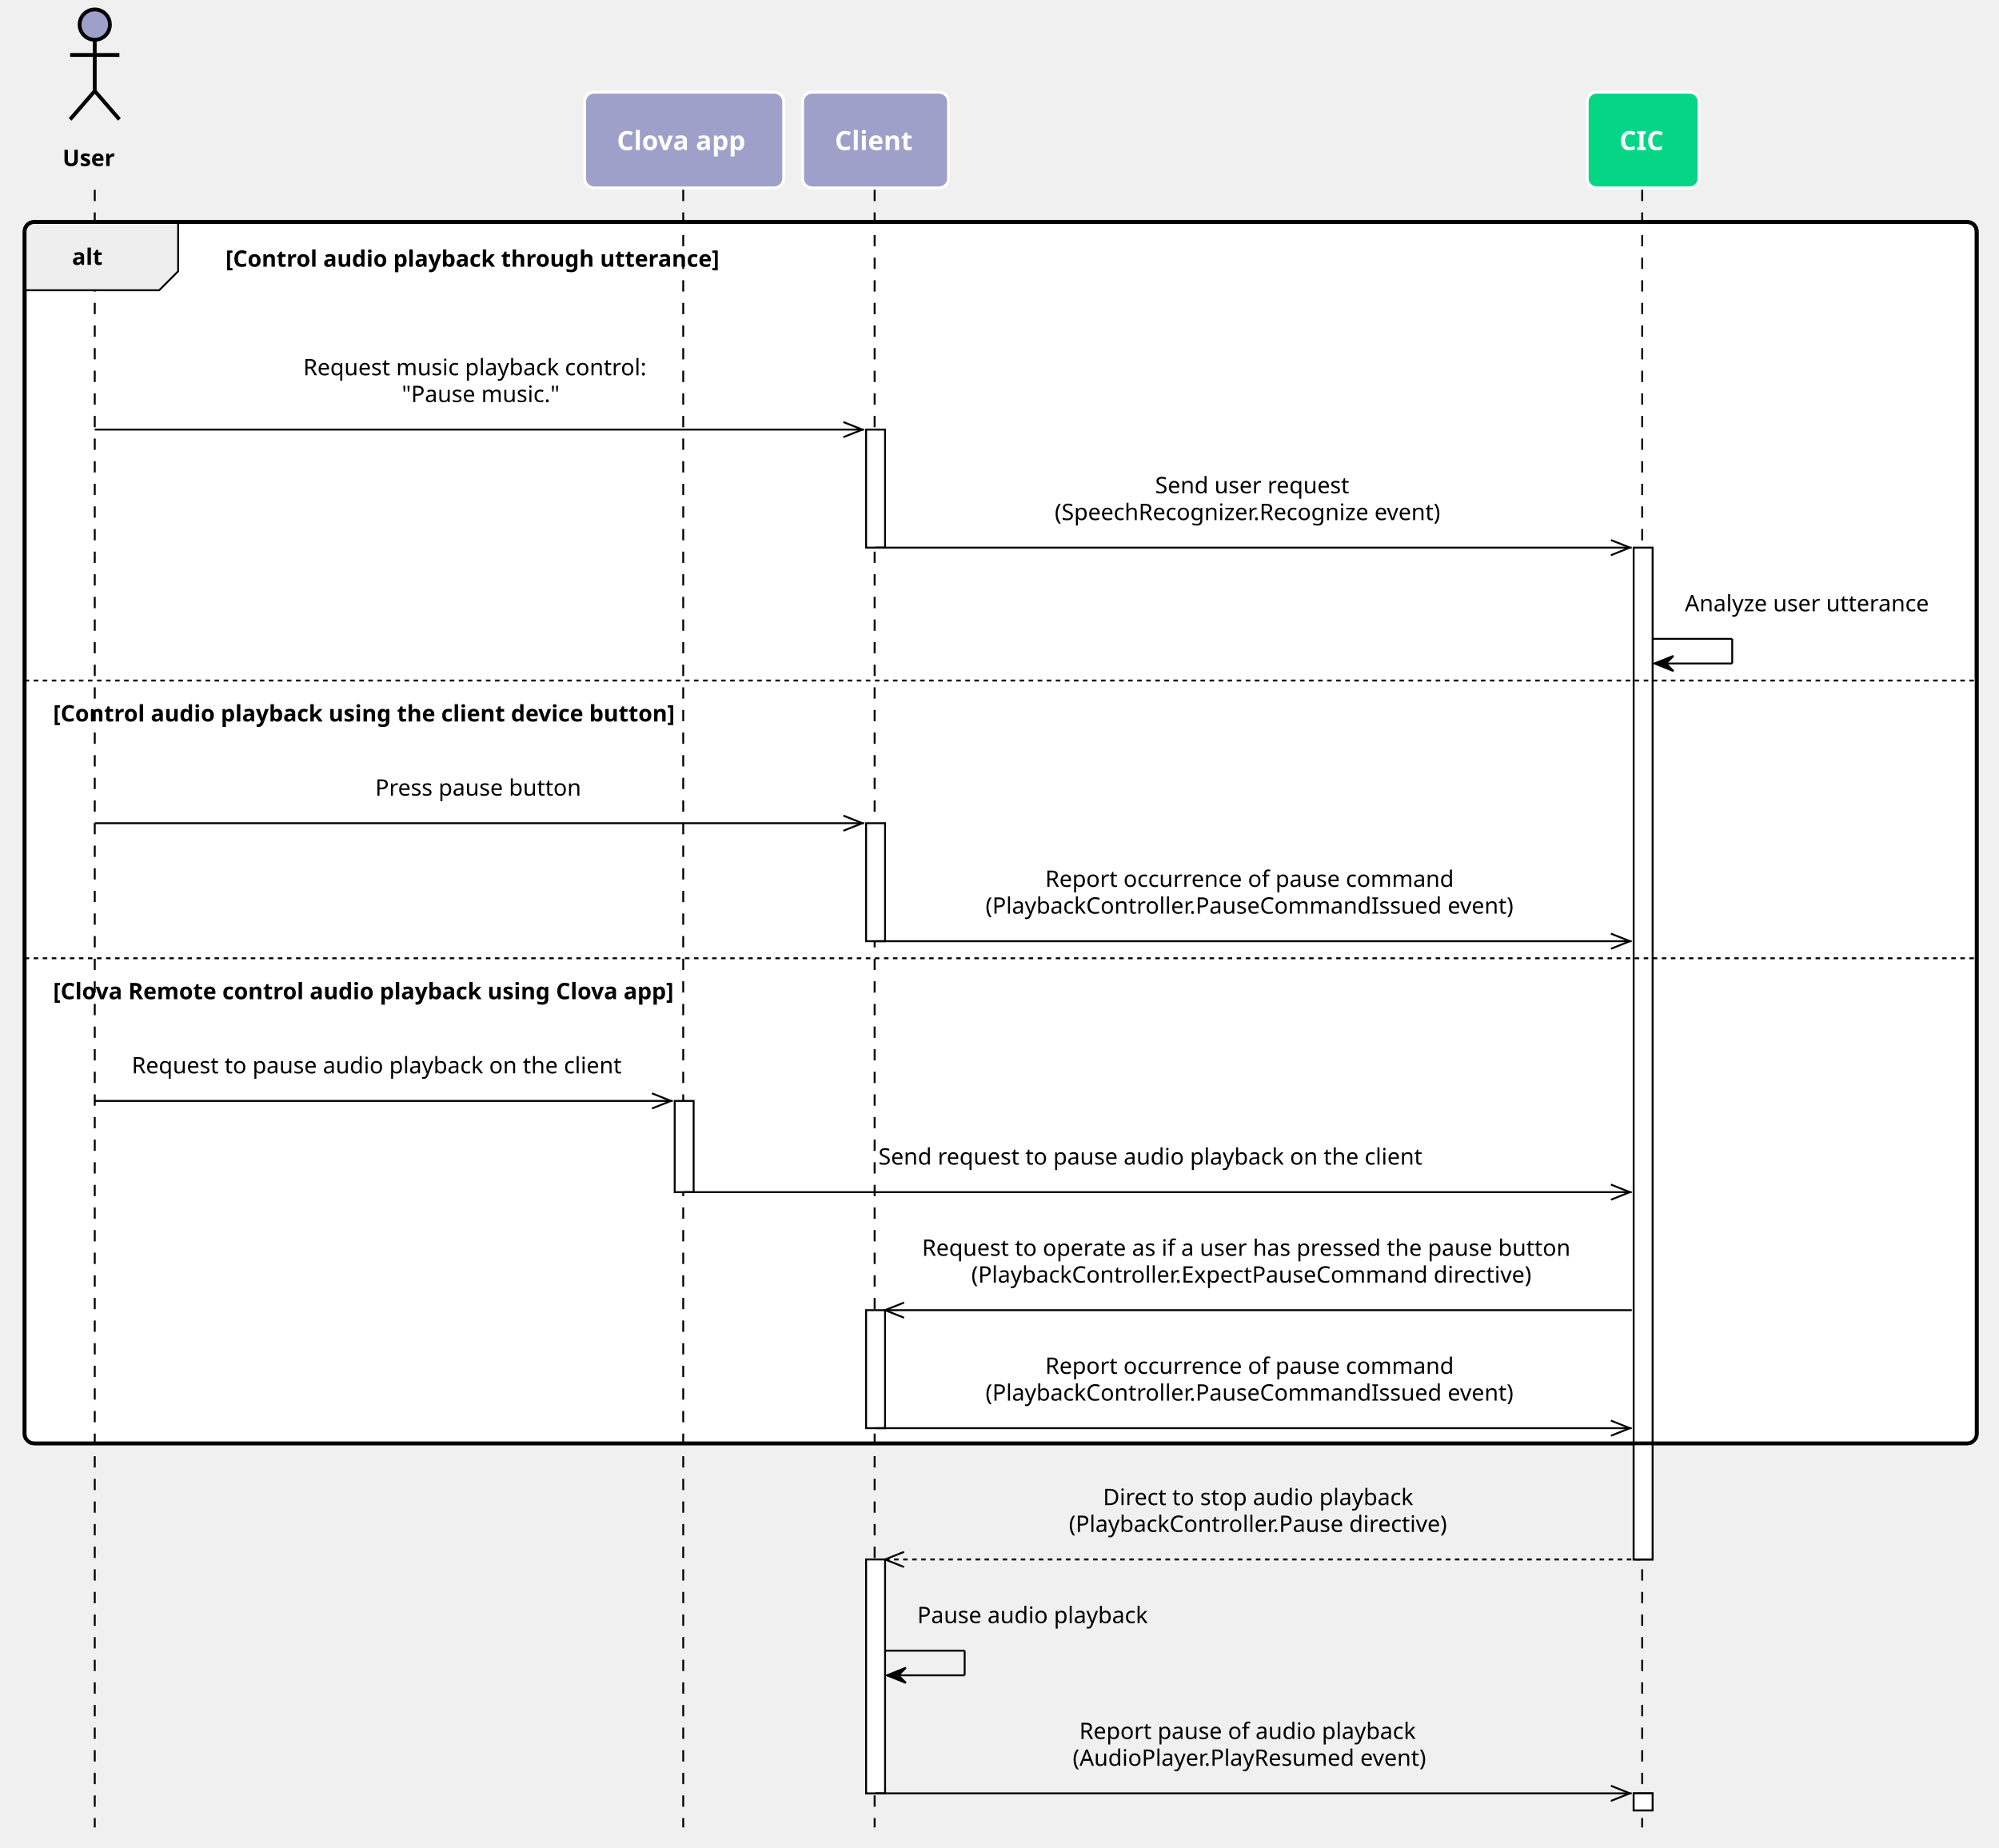
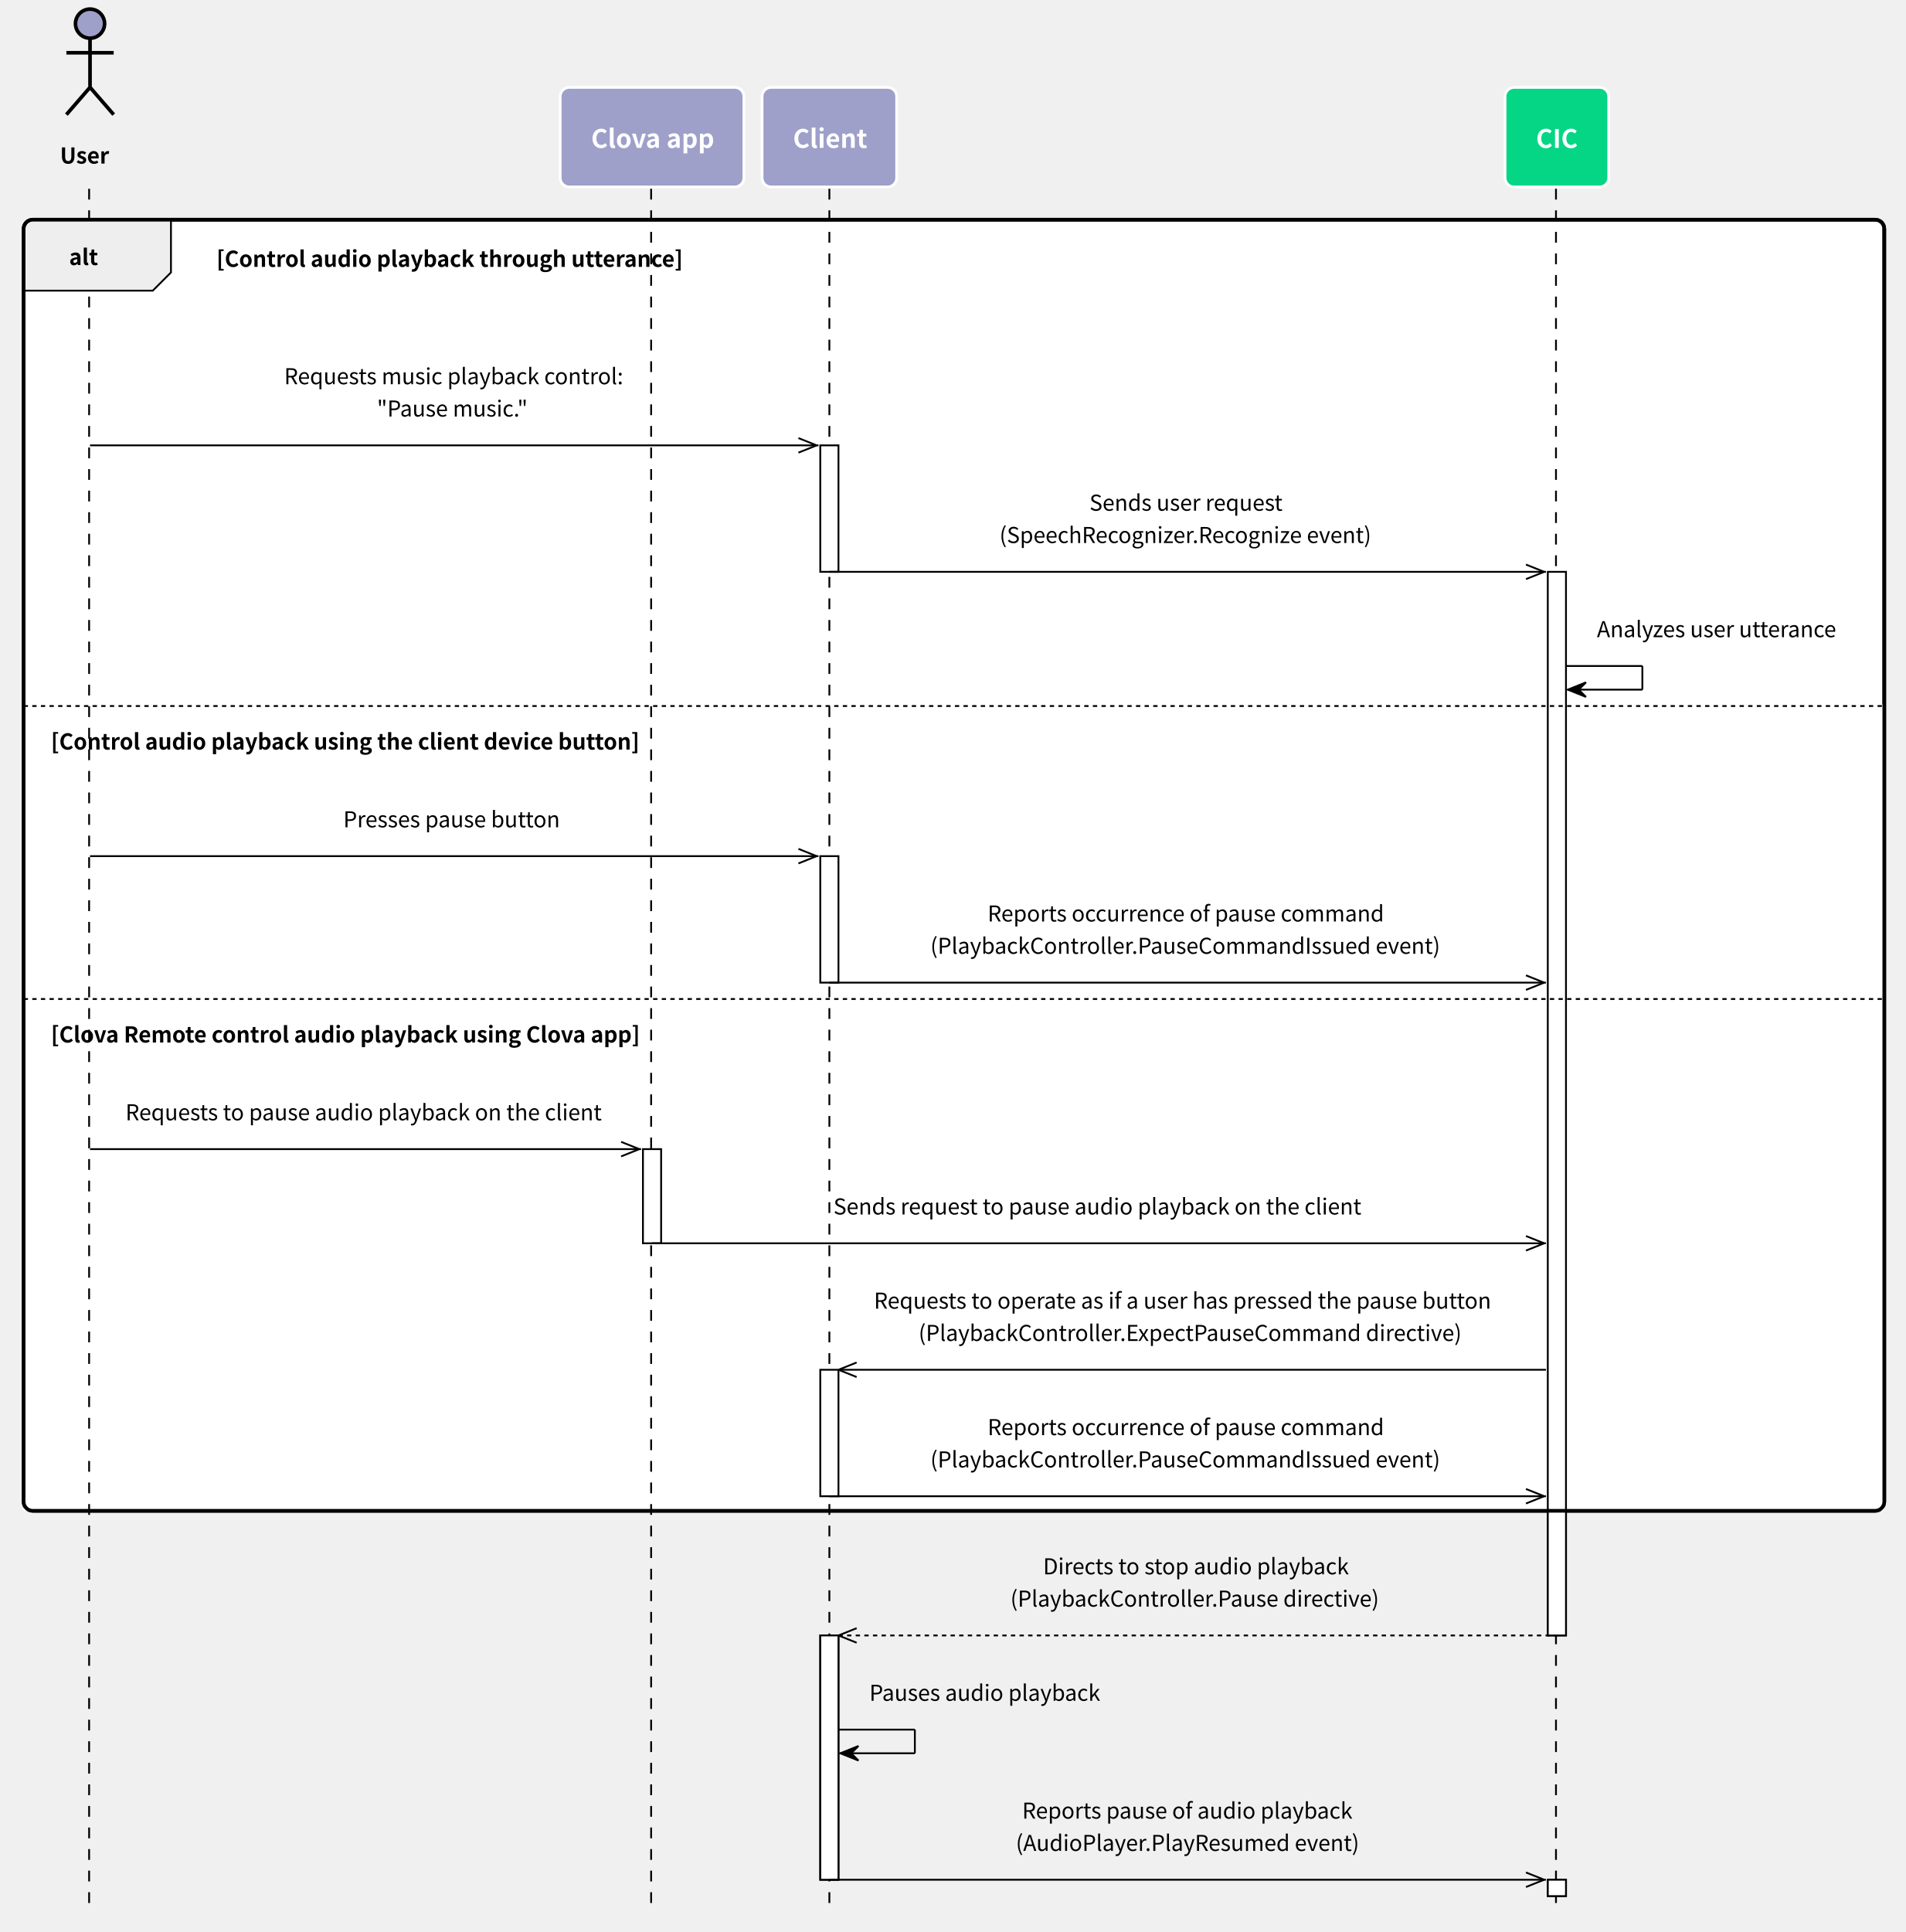
- <svg xmlns="http://www.w3.org/2000/svg" contentScriptType="application/ecmascript" contentStyleType="text/css" height="817.981px" preserveAspectRatio="none" style="width:884px;height:817px;" version="1.1" viewBox="0 0 884 817" width="884.191px" zoomAndPan="magnify">
+ <svg xmlns="http://www.w3.org/2000/svg" contentScriptType="application/ecmascript" contentStyleType="text/css" height="896.874px" preserveAspectRatio="none" style="width:884px;height:896px;" version="1.1" viewBox="0 0 884 896" width="884.219px" zoomAndPan="magnify">
  <defs />
  <g>
-     <rect fill="#FFFFFF" height="40.34" style="stroke: #000000; stroke-width: 0.838;" width="8.381" x="298.362" y="486.815" />
-     <rect fill="#FFFFFF" height="52.184" style="stroke: #000000; stroke-width: 0.838;" width="8.381" x="383.01" y="189.966" />
-     <rect fill="#FFFFFF" height="52.184" style="stroke: #000000; stroke-width: 0.838;" width="8.381" x="383.01" y="364.008" />
-     <rect fill="#FFFFFF" height="52.184" style="stroke: #000000; stroke-width: 0.838;" width="8.381" x="383.01" y="579.34" />
-     <rect fill="#FFFFFF" height="103.42" style="stroke: #000000; stroke-width: 0.838;" width="8.381" x="383.01" y="689.576" />
-     <rect fill="#FFFFFF" height="447.425" style="stroke: #000000; stroke-width: 0.838;" width="8.381" x="722.438" y="242.151" />
-     <rect fill="#FFFFFF" height="7.543" style="stroke: #000000; stroke-width: 0.838;" width="8.381" x="722.438" y="792.995" />
-     <rect fill="#FFFFFF" height="540.061" rx="4.191" ry="4.191" style="stroke: #000000; stroke-width: 1.676;" width="863.238" x="10.895" y="98.168" />
-     <rect fill="#FFFFFF" height="122.807" style="stroke: none; stroke-width: 0.838;" width="863.238" x="10.895" y="300.091" />
-     <rect fill="#FFFFFF" height="215.332" style="stroke: none; stroke-width: 0.838;" width="863.238" x="10.895" y="422.898" />
-     <line style="stroke: #000000; stroke-width: 0.838; stroke-dasharray: 5.0,5.0;" x1="41.905" x2="41.905" y1="83.921" y2="808.081" />
-     <line style="stroke: #000000; stroke-width: 0.838; stroke-dasharray: 5.0,5.0;" x1="302.133" x2="302.133" y1="83.921" y2="808.081" />
-     <line style="stroke: #000000; stroke-width: 0.838; stroke-dasharray: 5.0,5.0;" x1="386.781" x2="386.781" y1="83.921" y2="808.081" />
-     <line style="stroke: #000000; stroke-width: 0.838; stroke-dasharray: 5.0,5.0;" x1="726.21" x2="726.21" y1="83.921" y2="808.081" />
-     <text fill="#000000" font-family="sans-serif" font-size="10.057" font-weight="bold" lengthAdjust="spacingAndGlyphs" textLength="23.467" x="27.657" y="73.418">User</text>
-     <ellipse cx="41.905" cy="10.895" fill="#9EA0CA" rx="6.705" ry="6.705" style="stroke: #000000; stroke-width: 1.676;" />
-     <path d="M41.905,17.6 L41.905,40.229 M31.009,24.305 L52.8,24.305 M41.905,40.229 L31.009,52.8 M41.905,40.229 L52.8,52.8 " fill="none" style="stroke: #000000; stroke-width: 1.676;" />
-     <rect fill="#9EA0CA" height="42.314" rx="4.191" ry="4.191" style="stroke: #FFFFFF; stroke-width: 1.257;" width="88" x="258.552" y="40.769" />
-     <text fill="#FFFFFF" font-family="sans-serif" font-size="11.733" font-weight="bold" lengthAdjust="spacingAndGlyphs" textLength="59.505" x="272.8" y="66.36">Clova app</text>
-     <rect fill="#9EA0CA" height="42.314" rx="4.191" ry="4.191" style="stroke: #FFFFFF; stroke-width: 1.257;" width="64.533" x="354.933" y="40.769" />
-     <text fill="#FFFFFF" font-family="sans-serif" font-size="11.733" font-weight="bold" lengthAdjust="spacingAndGlyphs" textLength="36.038" x="369.181" y="66.36">Client</text>
-     <rect fill="#05D686" height="42.314" rx="4.191" ry="4.191" style="stroke: #FFFFFF; stroke-width: 1.257;" width="49.448" x="701.905" y="40.769" />
-     <text fill="#FFFFFF" font-family="sans-serif" font-size="11.733" font-weight="bold" lengthAdjust="spacingAndGlyphs" textLength="20.952" x="716.152" y="66.36">CIC</text>
-     <rect fill="#FFFFFF" height="40.34" style="stroke: #000000; stroke-width: 0.838;" width="8.381" x="298.362" y="486.815" />
-     <rect fill="#FFFFFF" height="52.184" style="stroke: #000000; stroke-width: 0.838;" width="8.381" x="383.01" y="189.966" />
-     <rect fill="#FFFFFF" height="52.184" style="stroke: #000000; stroke-width: 0.838;" width="8.381" x="383.01" y="364.008" />
-     <rect fill="#FFFFFF" height="52.184" style="stroke: #000000; stroke-width: 0.838;" width="8.381" x="383.01" y="579.34" />
-     <rect fill="#FFFFFF" height="103.42" style="stroke: #000000; stroke-width: 0.838;" width="8.381" x="383.01" y="689.576" />
-     <rect fill="#FFFFFF" height="447.425" style="stroke: #000000; stroke-width: 0.838;" width="8.381" x="722.438" y="242.151" />
-     <rect fill="#FFFFFF" height="7.543" style="stroke: #000000; stroke-width: 0.838;" width="8.381" x="722.438" y="792.995" />
-     <path d="M15.086,98.168 L78.781,98.168 L78.781,119.959 L70.4,128.34 L10.895,128.34 L10.895,102.359 " fill="#EEEEEE" style="stroke: #000000; stroke-width: 0.838;" />
-     <rect fill="none" height="540.061" rx="4.191" ry="4.191" style="stroke: #000000; stroke-width: 1.676;" width="863.238" x="10.895" y="98.168" />
-     <text fill="#000000" font-family="sans-serif" font-size="10.057" font-weight="bold" lengthAdjust="spacingAndGlyphs" textLength="13.409" x="31.848" y="117.111">alt</text>
-     <text fill="#000000" font-family="sans-serif" font-size="10.057" font-weight="bold" lengthAdjust="spacingAndGlyphs" textLength="225.448" x="99.733" y="117.949">[Control audio playback through utterance]</text>
-     <line style="stroke: #000000; stroke-width: 0.838;" x1="381.333" x2="372.952" y1="189.966" y2="186.614" />
-     <line style="stroke: #000000; stroke-width: 0.838;" x1="381.333" x2="372.952" y1="189.966" y2="193.319" />
-     <line style="stroke: #000000; stroke-width: 0.838;" x1="41.905" x2="382.171" y1="189.966" y2="189.966" />
-     <text fill="#000000" font-family="sans-serif" font-size="10.057" lengthAdjust="spacingAndGlyphs" textLength="156.724" x="134.095" y="165.943">Request music playback control:</text>
-     <text fill="#000000" font-family="sans-serif" font-size="10.057" lengthAdjust="spacingAndGlyphs" textLength="69.562" x="177.676" y="177.787">"Pause music."</text>
-     <line style="stroke: #000000; stroke-width: 0.838;" x1="720.762" x2="712.381" y1="242.151" y2="238.798" />
-     <line style="stroke: #000000; stroke-width: 0.838;" x1="720.762" x2="712.381" y1="242.151" y2="245.503" />
-     <line style="stroke: #000000; stroke-width: 0.838;" x1="387.2" x2="721.6" y1="242.151" y2="242.151" />
-     <text fill="#000000" font-family="sans-serif" font-size="10.057" lengthAdjust="spacingAndGlyphs" textLength="88" x="510.819" y="218.127">Send user request</text>
-     <text fill="#000000" font-family="sans-serif" font-size="10.057" lengthAdjust="spacingAndGlyphs" textLength="176.838" x="466.4" y="229.972">(SpeechRecognizer.Recognize event)</text>
-     <line style="stroke: #000000; stroke-width: 0.838;" x1="730.819" x2="766.019" y1="282.49" y2="282.49" />
-     <line style="stroke: #000000; stroke-width: 0.838;" x1="766.019" x2="766.019" y1="282.49" y2="293.386" />
-     <line style="stroke: #000000; stroke-width: 0.838;" x1="731.657" x2="766.019" y1="293.386" y2="293.386" />
-     <polygon fill="#000000" points="740.038,290.033,731.657,293.386,740.038,296.738,736.686,293.386" style="stroke: #000000; stroke-width: 0.838;" />
-     <text fill="#000000" font-family="sans-serif" font-size="10.057" lengthAdjust="spacingAndGlyphs" textLength="110.629" x="745.067" y="270.312">Analyze user utterance</text>
-     <line style="stroke: #000000; stroke-width: 0.838; stroke-dasharray: 2.0,2.0;" x1="10.895" x2="874.133" y1="300.929" y2="300.929" />
-     <text fill="#000000" font-family="sans-serif" font-size="10.057" font-weight="bold" lengthAdjust="spacingAndGlyphs" textLength="287.467" x="23.467" y="319.033">[Control audio playback using the client device button]</text>
-     <line style="stroke: #000000; stroke-width: 0.838;" x1="381.333" x2="372.952" y1="364.008" y2="360.656" />
-     <line style="stroke: #000000; stroke-width: 0.838;" x1="381.333" x2="372.952" y1="364.008" y2="367.361" />
-     <line style="stroke: #000000; stroke-width: 0.838;" x1="41.905" x2="382.171" y1="364.008" y2="364.008" />
-     <text fill="#000000" font-family="sans-serif" font-size="10.057" lengthAdjust="spacingAndGlyphs" textLength="93.029" x="165.943" y="351.83">Press pause button</text>
-     <line style="stroke: #000000; stroke-width: 0.838;" x1="720.762" x2="712.381" y1="416.193" y2="412.841" />
-     <line style="stroke: #000000; stroke-width: 0.838;" x1="720.762" x2="712.381" y1="416.193" y2="419.545" />
-     <line style="stroke: #000000; stroke-width: 0.838;" x1="387.2" x2="721.6" y1="416.193" y2="416.193" />
-     <text fill="#000000" font-family="sans-serif" font-size="10.057" lengthAdjust="spacingAndGlyphs" textLength="185.219" x="462.209" y="392.17">Report occurrence of pause command</text>
-     <text fill="#000000" font-family="sans-serif" font-size="10.057" lengthAdjust="spacingAndGlyphs" textLength="238.019" x="435.81" y="404.014">(PlaybackController.PauseCommandIssued event)</text>
-     <line style="stroke: #000000; stroke-width: 0.838; stroke-dasharray: 2.0,2.0;" x1="10.895" x2="874.133" y1="423.736" y2="423.736" />
-     <text fill="#000000" font-family="sans-serif" font-size="10.057" font-weight="bold" lengthAdjust="spacingAndGlyphs" textLength="289.143" x="23.467" y="441.84">[Clova Remote control audio playback using Clova app]</text>
-     <line style="stroke: #000000; stroke-width: 0.838;" x1="296.686" x2="288.305" y1="486.815" y2="483.463" />
-     <line style="stroke: #000000; stroke-width: 0.838;" x1="296.686" x2="288.305" y1="486.815" y2="490.168" />
-     <line style="stroke: #000000; stroke-width: 0.838;" x1="41.905" x2="297.524" y1="486.815" y2="486.815" />
-     <text fill="#000000" font-family="sans-serif" font-size="10.057" lengthAdjust="spacingAndGlyphs" textLength="223.771" x="58.248" y="474.637">Request to pause audio playback on the client</text>
-     <line style="stroke: #000000; stroke-width: 0.838;" x1="720.762" x2="712.381" y1="527.155" y2="523.803" />
-     <line style="stroke: #000000; stroke-width: 0.838;" x1="720.762" x2="712.381" y1="527.155" y2="530.508" />
-     <line style="stroke: #000000; stroke-width: 0.838;" x1="302.552" x2="721.6" y1="527.155" y2="527.155" />
-     <text fill="#000000" font-family="sans-serif" font-size="10.057" lengthAdjust="spacingAndGlyphs" textLength="248.076" x="388.457" y="514.977">Send request to pause audio playback on the client</text>
-     <line style="stroke: #000000; stroke-width: 0.838;" x1="391.39" x2="399.771" y1="579.34" y2="575.987" />
-     <line style="stroke: #000000; stroke-width: 0.838;" x1="391.39" x2="399.771" y1="579.34" y2="582.692" />
-     <line style="stroke: #000000; stroke-width: 0.838;" x1="391.39" x2="721.6" y1="579.34" y2="579.34" />
-     <text fill="#000000" font-family="sans-serif" font-size="10.057" lengthAdjust="spacingAndGlyphs" textLength="298.362" x="407.733" y="555.317">Request to operate as if a user has pressed the pause button</text>
-     <text fill="#000000" font-family="sans-serif" font-size="10.057" lengthAdjust="spacingAndGlyphs" textLength="254.781" x="429.524" y="567.161">(PlaybackController.ExpectPauseCommand directive)</text>
-     <line style="stroke: #000000; stroke-width: 0.838;" x1="720.762" x2="712.381" y1="631.524" y2="628.172" />
-     <line style="stroke: #000000; stroke-width: 0.838;" x1="720.762" x2="712.381" y1="631.524" y2="634.877" />
-     <line style="stroke: #000000; stroke-width: 0.838;" x1="387.2" x2="721.6" y1="631.524" y2="631.524" />
-     <text fill="#000000" font-family="sans-serif" font-size="10.057" lengthAdjust="spacingAndGlyphs" textLength="185.219" x="462.209" y="607.501">Report occurrence of pause command</text>
-     <text fill="#000000" font-family="sans-serif" font-size="10.057" lengthAdjust="spacingAndGlyphs" textLength="238.019" x="435.81" y="619.346">(PlaybackController.PauseCommandIssued event)</text>
-     <line style="stroke: #000000; stroke-width: 0.838;" x1="391.39" x2="399.771" y1="689.576" y2="686.223" />
-     <line style="stroke: #000000; stroke-width: 0.838;" x1="391.39" x2="399.771" y1="689.576" y2="692.928" />
-     <line style="stroke: #000000; stroke-width: 0.838; stroke-dasharray: 2.0,2.0;" x1="391.39" x2="725.79" y1="689.576" y2="689.576" />
-     <text fill="#000000" font-family="sans-serif" font-size="10.057" lengthAdjust="spacingAndGlyphs" textLength="142.476" x="487.771" y="665.552">Direct to stop audio playback</text>
-     <text fill="#000000" font-family="sans-serif" font-size="10.057" lengthAdjust="spacingAndGlyphs" textLength="172.648" x="472.686" y="677.397">(PlaybackController.Pause directive)</text>
-     <line style="stroke: #000000; stroke-width: 0.838;" x1="391.39" x2="426.591" y1="729.915" y2="729.915" />
-     <line style="stroke: #000000; stroke-width: 0.838;" x1="426.591" x2="426.591" y1="729.915" y2="740.811" />
-     <line style="stroke: #000000; stroke-width: 0.838;" x1="392.229" x2="426.591" y1="740.811" y2="740.811" />
-     <polygon fill="#000000" points="400.61,737.458,392.229,740.811,400.61,744.163,397.257,740.811" style="stroke: #000000; stroke-width: 0.838;" />
-     <text fill="#000000" font-family="sans-serif" font-size="10.057" lengthAdjust="spacingAndGlyphs" textLength="105.6" x="405.638" y="717.737">Pause audio playback</text>
-     <line style="stroke: #000000; stroke-width: 0.838;" x1="720.762" x2="712.381" y1="792.995" y2="789.643" />
-     <line style="stroke: #000000; stroke-width: 0.838;" x1="720.762" x2="712.381" y1="792.995" y2="796.348" />
-     <line style="stroke: #000000; stroke-width: 0.838;" x1="387.2" x2="721.6" y1="792.995" y2="792.995" />
-     <text fill="#000000" font-family="sans-serif" font-size="10.057" lengthAdjust="spacingAndGlyphs" textLength="155.048" x="477.295" y="768.972">Report pause of audio playback</text>
-     <text fill="#000000" font-family="sans-serif" font-size="10.057" lengthAdjust="spacingAndGlyphs" textLength="160.914" x="474.362" y="780.817">(AudioPlayer.PlayResumed event)</text>
+     <rect fill="#FFFFFF" height="43.671" style="stroke: #000000; stroke-width: 0.844;" width="8.437" x="298.255" y="532.927" />
+     <rect fill="#FFFFFF" height="58.655" style="stroke: #000000; stroke-width: 0.844;" width="8.437" x="380.518" y="206.543" />
+     <rect fill="#FFFFFF" height="58.655" style="stroke: #000000; stroke-width: 0.844;" width="8.437" x="380.518" y="397.055" />
+     <rect fill="#FFFFFF" height="58.655" style="stroke: #000000; stroke-width: 0.844;" width="8.437" x="380.518" y="635.254" />
+     <rect fill="#FFFFFF" height="113.295" style="stroke: #000000; stroke-width: 0.844;" width="8.437" x="380.518" y="758.471" />
+     <rect fill="#FFFFFF" height="493.272" style="stroke: #000000; stroke-width: 0.844;" width="8.437" x="718.006" y="265.198" />
+     <rect fill="#FFFFFF" height="7.593" style="stroke: #000000; stroke-width: 0.844;" width="8.437" x="718.006" y="871.765" />
+     <rect fill="#FFFFFF" height="598.771" rx="4.219" ry="4.219" style="stroke: #000000; stroke-width: 1.687;" width="863.126" x="10.968" y="101.888" />
+     <rect fill="#FFFFFF" height="135.873" style="stroke: none; stroke-width: 0.844;" width="863.126" x="10.968" y="326.587" />
+     <rect fill="#FFFFFF" height="238.199" style="stroke: none; stroke-width: 0.844;" width="863.126" x="10.968" y="462.46" />
+     <line style="stroke: #000000; stroke-width: 0.844; stroke-dasharray: 5.0,5.0;" x1="41.342" x2="41.342" y1="87.544" y2="886.952" />
+     <line style="stroke: #000000; stroke-width: 0.844; stroke-dasharray: 5.0,5.0;" x1="302.052" x2="302.052" y1="87.544" y2="886.952" />
+     <line style="stroke: #000000; stroke-width: 0.844; stroke-dasharray: 5.0,5.0;" x1="384.736" x2="384.736" y1="87.544" y2="886.952" />
+     <line style="stroke: #000000; stroke-width: 0.844; stroke-dasharray: 5.0,5.0;" x1="721.803" x2="721.803" y1="87.544" y2="886.952" />
+     <text fill="#000000" font-family="Noto Sans CJK KR" font-size="10.125" font-weight="bold" lengthAdjust="spacingAndGlyphs" textLength="22.78" x="27.843" y="75.867">User</text>
+     <ellipse cx="41.764" cy="10.968" fill="#9EA0CA" rx="6.75" ry="6.75" style="stroke: #000000; stroke-width: 1.687;" />
+     <path d="M41.764,17.718 L41.764,40.499 M30.796,24.468 L52.733,24.468 M41.764,40.499 L30.796,53.154 M41.764,40.499 L52.733,53.154 " fill="none" style="stroke: #000000; stroke-width: 1.687;" />
+     <rect fill="#9EA0CA" height="46.168" rx="4.219" ry="4.219" style="stroke: #FFFFFF; stroke-width: 1.266;" width="85.216" x="259.866" y="40.532" />
+     <text fill="#FFFFFF" font-family="Noto Sans CJK KR" font-size="11.812" font-weight="bold" lengthAdjust="spacingAndGlyphs" textLength="56.529" x="274.209" y="68.578">Clova app</text>
+     <rect fill="#9EA0CA" height="46.168" rx="4.219" ry="4.219" style="stroke: #FFFFFF; stroke-width: 1.266;" width="62.435" x="353.519" y="40.532" />
+     <text fill="#FFFFFF" font-family="Noto Sans CJK KR" font-size="11.812" font-weight="bold" lengthAdjust="spacingAndGlyphs" textLength="33.749" x="367.862" y="68.578">Client</text>
+     <rect fill="#05D686" height="46.168" rx="4.219" ry="4.219" style="stroke: #FFFFFF; stroke-width: 1.266;" width="48.092" x="698.178" y="40.532" />
+     <text fill="#FFFFFF" font-family="Noto Sans CJK KR" font-size="11.812" font-weight="bold" lengthAdjust="spacingAndGlyphs" textLength="19.406" x="712.522" y="68.578">CIC</text>
+     <rect fill="#FFFFFF" height="43.671" style="stroke: #000000; stroke-width: 0.844;" width="8.437" x="298.255" y="532.927" />
+     <rect fill="#FFFFFF" height="58.655" style="stroke: #000000; stroke-width: 0.844;" width="8.437" x="380.518" y="206.543" />
+     <rect fill="#FFFFFF" height="58.655" style="stroke: #000000; stroke-width: 0.844;" width="8.437" x="380.518" y="397.055" />
+     <rect fill="#FFFFFF" height="58.655" style="stroke: #000000; stroke-width: 0.844;" width="8.437" x="380.518" y="635.254" />
+     <rect fill="#FFFFFF" height="113.295" style="stroke: #000000; stroke-width: 0.844;" width="8.437" x="380.518" y="758.471" />
+     <rect fill="#FFFFFF" height="493.272" style="stroke: #000000; stroke-width: 0.844;" width="8.437" x="718.006" y="265.198" />
+     <rect fill="#FFFFFF" height="7.593" style="stroke: #000000; stroke-width: 0.844;" width="8.437" x="718.006" y="871.765" />
+     <path d="M15.187,101.888 L79.31,101.888 L79.31,126.356 L70.873,134.793 L10.968,134.793 L10.968,106.106 " fill="#EEEEEE" style="stroke: #000000; stroke-width: 0.844;" />
+     <rect fill="none" height="598.771" rx="4.219" ry="4.219" style="stroke: #000000; stroke-width: 1.687;" width="863.126" x="10.968" y="101.888" />
+     <text fill="#000000" font-family="Noto Sans CJK KR" font-size="10.125" font-weight="bold" lengthAdjust="spacingAndGlyphs" textLength="13.499" x="32.061" y="122.913">alt</text>
+     <text fill="#000000" font-family="Noto Sans CJK KR" font-size="10.125" font-weight="bold" lengthAdjust="spacingAndGlyphs" textLength="222.742" x="100.403" y="123.757">[Control audio playback through utterance]</text>
+     <line style="stroke: #000000; stroke-width: 0.844;" x1="378.83" x2="370.393" y1="206.543" y2="203.168" />
+     <line style="stroke: #000000; stroke-width: 0.844;" x1="378.83" x2="370.393" y1="206.543" y2="209.917" />
+     <line style="stroke: #000000; stroke-width: 0.844;" x1="41.764" x2="379.674" y1="206.543" y2="206.543" />
+     <text fill="#000000" font-family="Noto Sans CJK KR" font-size="10.125" lengthAdjust="spacingAndGlyphs" textLength="158.619" x="131.831" y="178.194">Requests music playback control:</text>
+     <text fill="#000000" font-family="Noto Sans CJK KR" font-size="10.125" lengthAdjust="spacingAndGlyphs" textLength="72.56" x="174.861" y="193.178">"Pause music."</text>
+     <line style="stroke: #000000; stroke-width: 0.844;" x1="716.318" x2="707.881" y1="265.198" y2="261.823" />
+     <line style="stroke: #000000; stroke-width: 0.844;" x1="716.318" x2="707.881" y1="265.198" y2="268.573" />
+     <line style="stroke: #000000; stroke-width: 0.844;" x1="384.736" x2="717.162" y1="265.198" y2="265.198" />
+     <text fill="#000000" font-family="Noto Sans CJK KR" font-size="10.125" lengthAdjust="spacingAndGlyphs" textLength="91.966" x="505.388" y="236.849">Sends user request</text>
+     <text fill="#000000" font-family="Noto Sans CJK KR" font-size="10.125" lengthAdjust="spacingAndGlyphs" textLength="175.494" x="463.624" y="251.834">(SpeechRecognizer.Recognize event)</text>
+     <line style="stroke: #000000; stroke-width: 0.844;" x1="726.443" x2="761.879" y1="308.869" y2="308.869" />
+     <line style="stroke: #000000; stroke-width: 0.844;" x1="761.879" x2="761.879" y1="308.869" y2="319.837" />
+     <line style="stroke: #000000; stroke-width: 0.844;" x1="727.287" x2="761.879" y1="319.837" y2="319.837" />
+     <polygon fill="#000000" points="735.724,316.462,727.287,319.837,735.724,323.212,732.349,319.837" style="stroke: #000000; stroke-width: 0.844;" />
+     <text fill="#000000" font-family="Noto Sans CJK KR" font-size="10.125" lengthAdjust="spacingAndGlyphs" textLength="114.746" x="740.786" y="295.505">Analyzes user utterance</text>
+     <line style="stroke: #000000; stroke-width: 0.844; stroke-dasharray: 2.0,2.0;" x1="10.968" x2="874.094" y1="327.431" y2="327.431" />
+     <text fill="#000000" font-family="Noto Sans CJK KR" font-size="10.125" font-weight="bold" lengthAdjust="spacingAndGlyphs" textLength="281.803" x="23.624" y="347.613">[Control audio playback using the client device button]</text>
+     <line style="stroke: #000000; stroke-width: 0.844;" x1="378.83" x2="370.393" y1="397.055" y2="393.68" />
+     <line style="stroke: #000000; stroke-width: 0.844;" x1="378.83" x2="370.393" y1="397.055" y2="400.43" />
+     <line style="stroke: #000000; stroke-width: 0.844;" x1="41.764" x2="379.674" y1="397.055" y2="397.055" />
+     <text fill="#000000" font-family="Noto Sans CJK KR" font-size="10.125" lengthAdjust="spacingAndGlyphs" textLength="103.778" x="159.252" y="383.69">Presses pause button</text>
+     <line style="stroke: #000000; stroke-width: 0.844;" x1="716.318" x2="707.881" y1="455.71" y2="452.335" />
+     <line style="stroke: #000000; stroke-width: 0.844;" x1="716.318" x2="707.881" y1="455.71" y2="459.085" />
+     <line style="stroke: #000000; stroke-width: 0.844;" x1="384.736" x2="717.162" y1="455.71" y2="455.71" />
+     <text fill="#000000" font-family="Noto Sans CJK KR" font-size="10.125" lengthAdjust="spacingAndGlyphs" textLength="186.462" x="458.14" y="427.361">Reports occurrence of pause command</text>
+     <text fill="#000000" font-family="Noto Sans CJK KR" font-size="10.125" lengthAdjust="spacingAndGlyphs" textLength="239.617" x="431.563" y="442.346">(PlaybackController.PauseCommandIssued event)</text>
+     <line style="stroke: #000000; stroke-width: 0.844; stroke-dasharray: 2.0,2.0;" x1="10.968" x2="874.094" y1="463.303" y2="463.303" />
+     <text fill="#000000" font-family="Noto Sans CJK KR" font-size="10.125" font-weight="bold" lengthAdjust="spacingAndGlyphs" textLength="282.646" x="23.624" y="483.485">[Clova Remote control audio playback using Clova app]</text>
+     <line style="stroke: #000000; stroke-width: 0.844;" x1="296.568" x2="288.13" y1="532.927" y2="529.552" />
+     <line style="stroke: #000000; stroke-width: 0.844;" x1="296.568" x2="288.13" y1="532.927" y2="536.302" />
+     <line style="stroke: #000000; stroke-width: 0.844;" x1="41.764" x2="297.411" y1="532.927" y2="532.927" />
+     <text fill="#000000" font-family="Noto Sans CJK KR" font-size="10.125" lengthAdjust="spacingAndGlyphs" textLength="223.586" x="58.217" y="519.563">Requests to pause audio playback on the client</text>
+     <line style="stroke: #000000; stroke-width: 0.844;" x1="716.318" x2="707.881" y1="576.598" y2="573.223" />
+     <line style="stroke: #000000; stroke-width: 0.844;" x1="716.318" x2="707.881" y1="576.598" y2="579.973" />
+     <line style="stroke: #000000; stroke-width: 0.844;" x1="302.474" x2="717.162" y1="576.598" y2="576.598" />
+     <text fill="#000000" font-family="Noto Sans CJK KR" font-size="10.125" lengthAdjust="spacingAndGlyphs" textLength="247.21" x="386.635" y="563.234">Sends request to pause audio playback on the client</text>
+     <line style="stroke: #000000; stroke-width: 0.844;" x1="388.955" x2="397.392" y1="635.254" y2="631.879" />
+     <line style="stroke: #000000; stroke-width: 0.844;" x1="388.955" x2="397.392" y1="635.254" y2="638.629" />
+     <line style="stroke: #000000; stroke-width: 0.844;" x1="388.955" x2="717.162" y1="635.254" y2="635.254" />
+     <text fill="#000000" font-family="Noto Sans CJK KR" font-size="10.125" lengthAdjust="spacingAndGlyphs" textLength="296.146" x="405.408" y="606.905">Requests to operate as if a user has pressed the pause button</text>
+     <text fill="#000000" font-family="Noto Sans CJK KR" font-size="10.125" lengthAdjust="spacingAndGlyphs" textLength="254.804" x="426.079" y="621.889">(PlaybackController.ExpectPauseCommand directive)</text>
+     <line style="stroke: #000000; stroke-width: 0.844;" x1="716.318" x2="707.881" y1="693.909" y2="690.534" />
+     <line style="stroke: #000000; stroke-width: 0.844;" x1="716.318" x2="707.881" y1="693.909" y2="697.284" />
+     <line style="stroke: #000000; stroke-width: 0.844;" x1="384.736" x2="717.162" y1="693.909" y2="693.909" />
+     <text fill="#000000" font-family="Noto Sans CJK KR" font-size="10.125" lengthAdjust="spacingAndGlyphs" textLength="186.462" x="458.14" y="665.56">Reports occurrence of pause command</text>
+     <text fill="#000000" font-family="Noto Sans CJK KR" font-size="10.125" lengthAdjust="spacingAndGlyphs" textLength="239.617" x="431.563" y="680.545">(PlaybackController.PauseCommandIssued event)</text>
+     <line style="stroke: #000000; stroke-width: 0.844;" x1="388.955" x2="397.392" y1="758.471" y2="755.096" />
+     <line style="stroke: #000000; stroke-width: 0.844;" x1="388.955" x2="397.392" y1="758.471" y2="761.845" />
+     <line style="stroke: #000000; stroke-width: 0.844; stroke-dasharray: 2.0,2.0;" x1="388.955" x2="721.381" y1="758.471" y2="758.471" />
+     <text fill="#000000" font-family="Noto Sans CJK KR" font-size="10.125" lengthAdjust="spacingAndGlyphs" textLength="143.432" x="483.873" y="730.122">Directs to stop audio playback</text>
+     <text fill="#000000" font-family="Noto Sans CJK KR" font-size="10.125" lengthAdjust="spacingAndGlyphs" textLength="173.806" x="468.687" y="745.106">(PlaybackController.Pause directive)</text>
+     <line style="stroke: #000000; stroke-width: 0.844;" x1="388.955" x2="424.391" y1="802.141" y2="802.141" />
+     <line style="stroke: #000000; stroke-width: 0.844;" x1="424.391" x2="424.391" y1="802.141" y2="813.11" />
+     <line style="stroke: #000000; stroke-width: 0.844;" x1="389.799" x2="424.391" y1="813.11" y2="813.11" />
+     <polygon fill="#000000" points="398.236,809.735,389.799,813.11,398.236,816.485,394.861,813.11" style="stroke: #000000; stroke-width: 0.844;" />
+     <text fill="#000000" font-family="Noto Sans CJK KR" font-size="10.125" lengthAdjust="spacingAndGlyphs" textLength="107.996" x="403.298" y="788.777">Pauses audio playback</text>
+     <line style="stroke: #000000; stroke-width: 0.844;" x1="716.318" x2="707.881" y1="871.765" y2="868.39" />
+     <line style="stroke: #000000; stroke-width: 0.844;" x1="716.318" x2="707.881" y1="871.765" y2="875.14" />
+     <line style="stroke: #000000; stroke-width: 0.844;" x1="384.736" x2="717.162" y1="871.765" y2="871.765" />
+     <text fill="#000000" font-family="Noto Sans CJK KR" font-size="10.125" lengthAdjust="spacingAndGlyphs" textLength="154.401" x="474.171" y="843.416">Reports pause of audio playback</text>
+     <text fill="#000000" font-family="Noto Sans CJK KR" font-size="10.125" lengthAdjust="spacingAndGlyphs" textLength="160.307" x="471.218" y="858.401">(AudioPlayer.PlayResumed event)</text>
  </g>
</svg>
